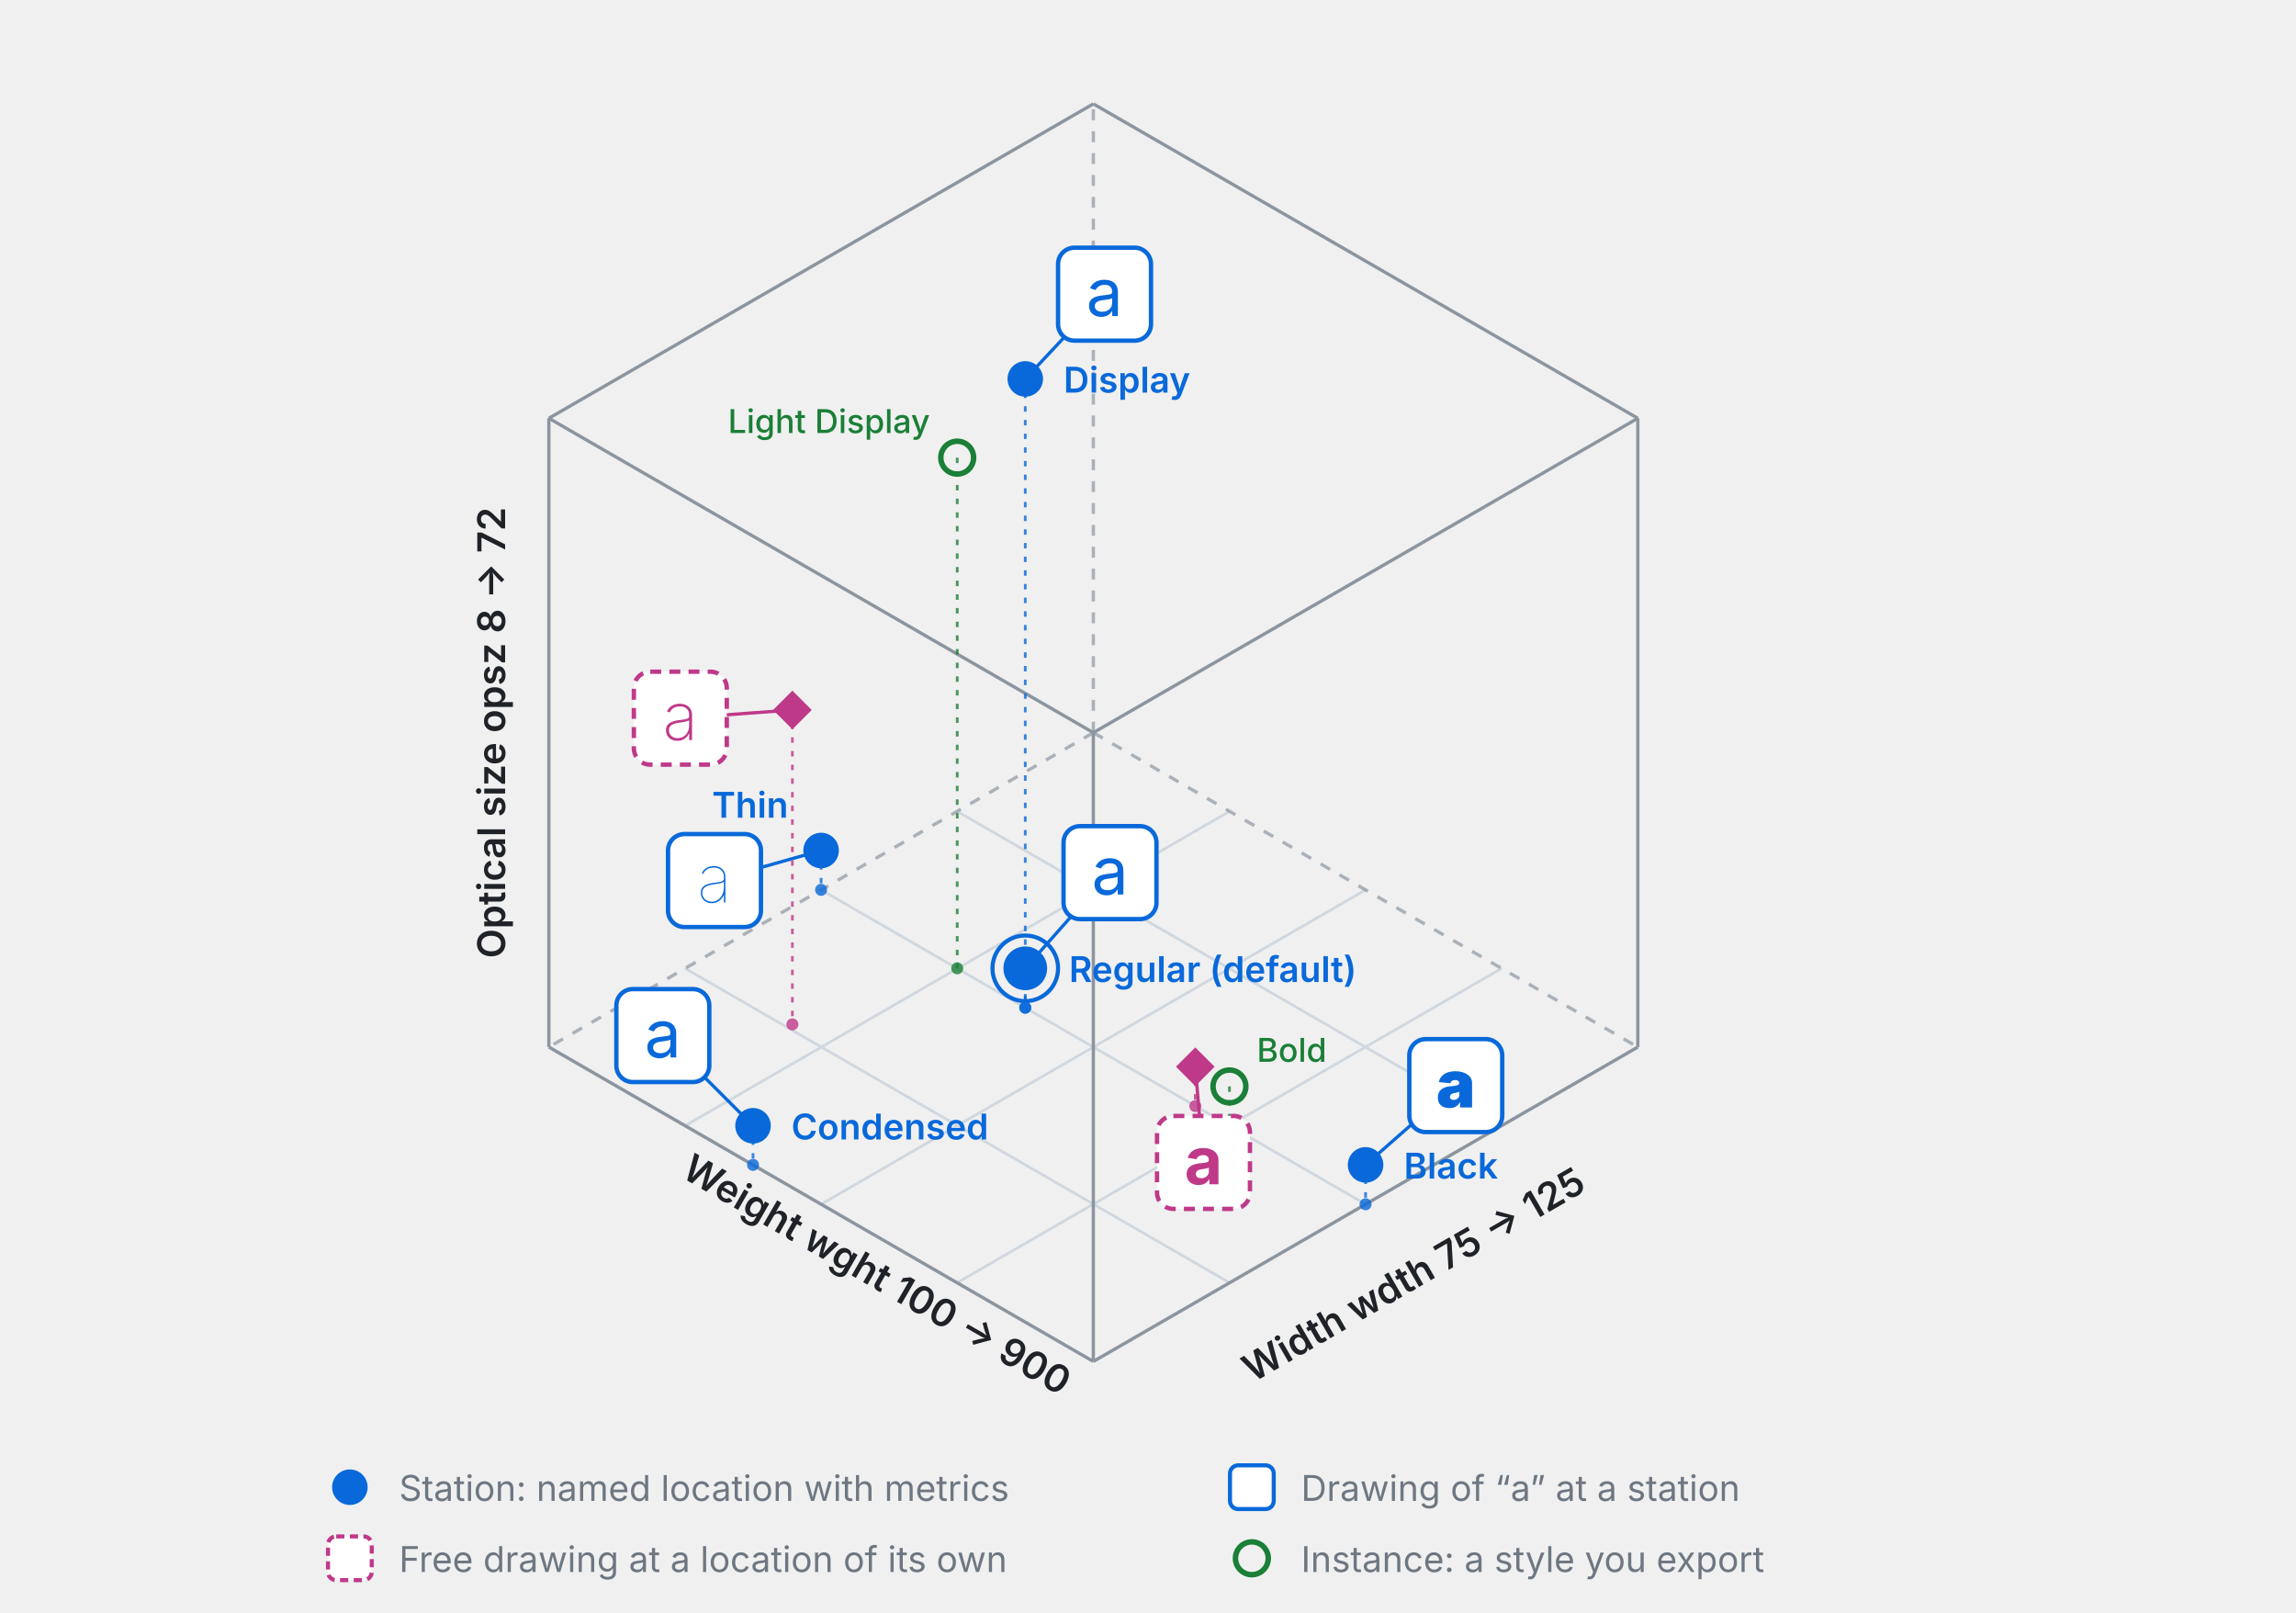
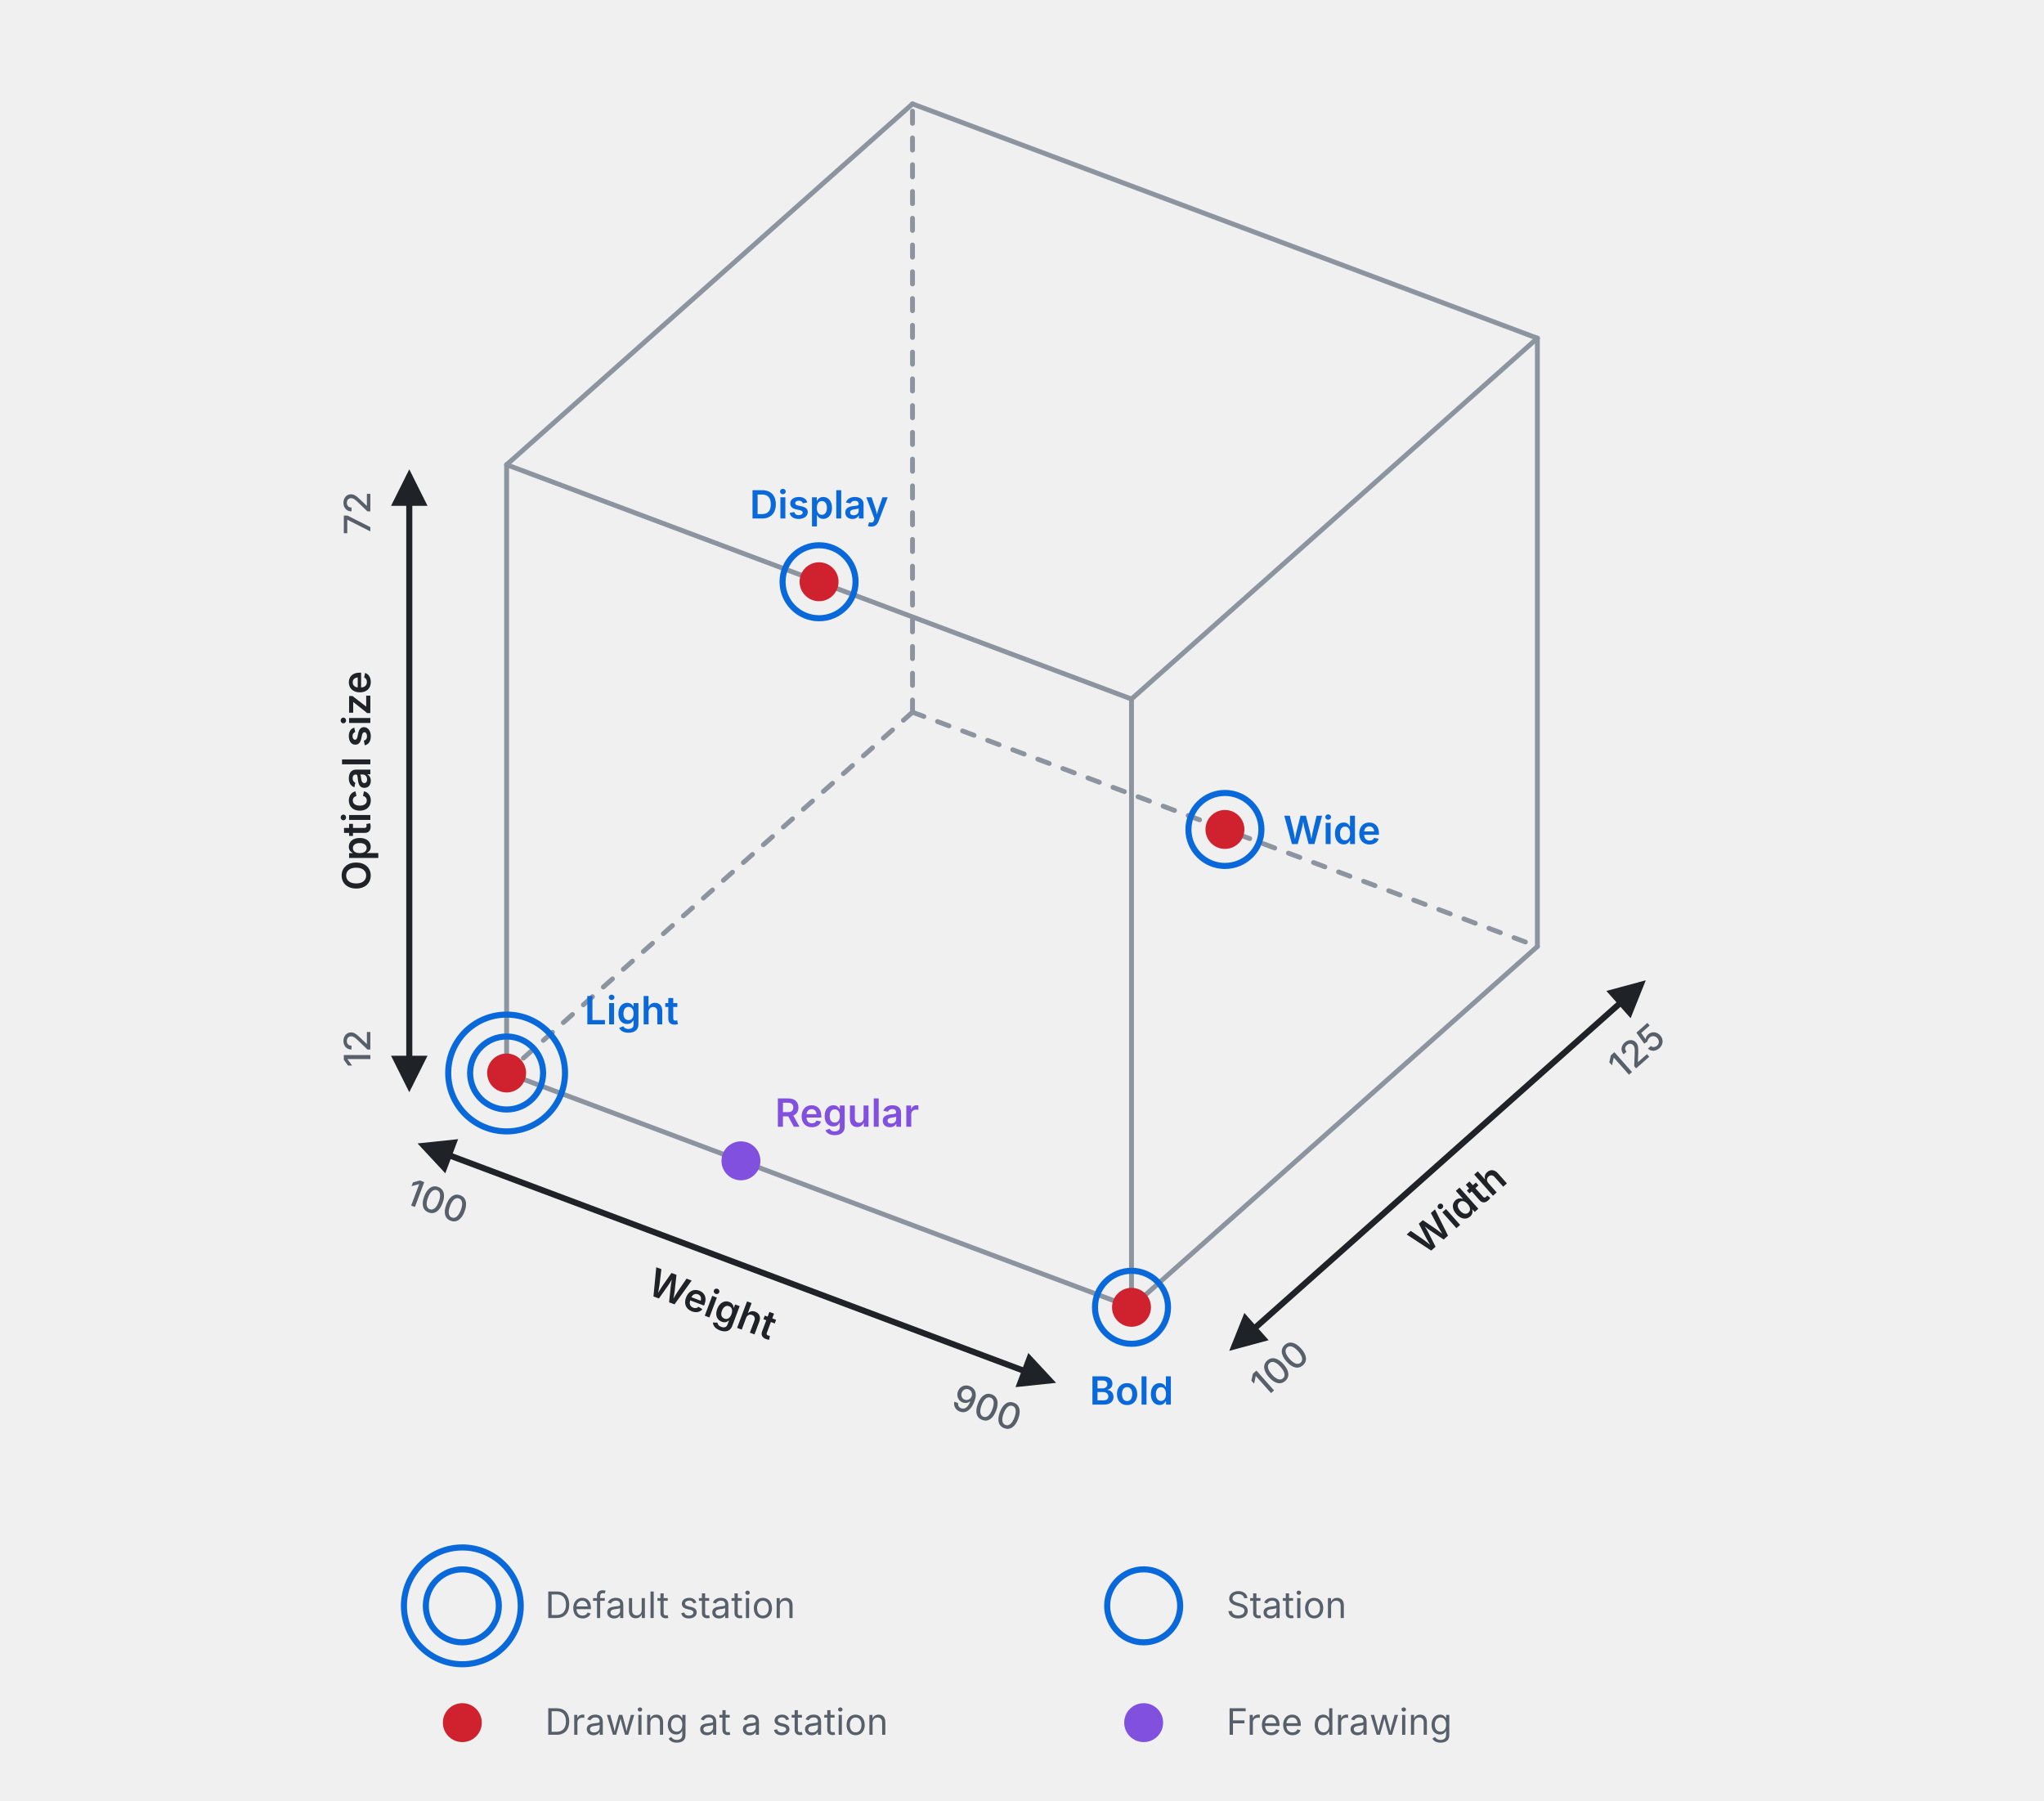
- <svg xmlns="http://www.w3.org/2000/svg" viewBox="0 0 840 590" width="840" height="590" role="img" aria-label="Isometric designspace with weight, width and optical size axes, five stations, two free drawings and two instances">
-   <line x1="250.6" y1="411.8" x2="449.8" y2="296.8" stroke="#d0d7de" stroke-width="1.0" opacity="1.0" />
-   <line x1="250.6" y1="354.2" x2="449.8" y2="469.2" stroke="#d0d7de" stroke-width="1.0" opacity="1.0" />
-   <line x1="300.4" y1="440.5" x2="499.6" y2="325.5" stroke="#d0d7de" stroke-width="1.0" opacity="1.0" />
-   <line x1="300.4" y1="325.5" x2="499.6" y2="440.5" stroke="#d0d7de" stroke-width="1.0" opacity="1.0" />
-   <line x1="350.2" y1="469.2" x2="549.4" y2="354.2" stroke="#d0d7de" stroke-width="1.0" opacity="1.0" />
-   <line x1="350.2" y1="296.8" x2="549.4" y2="411.8" stroke="#d0d7de" stroke-width="1.0" opacity="1.0" />
-   <line x1="400.0" y1="268.0" x2="599.2" y2="383.0" stroke="#8c959f" stroke-width="1.2" stroke-dasharray="4 4" opacity="0.7" />
-   <line x1="400.0" y1="268.0" x2="200.8" y2="383.0" stroke="#8c959f" stroke-width="1.2" stroke-dasharray="4 4" opacity="0.7" />
-   <line x1="400.0" y1="268.0" x2="400.0" y2="38.0" stroke="#8c959f" stroke-width="1.2" stroke-dasharray="4 4" opacity="0.7" />
-   <line x1="400.0" y1="38.0" x2="599.2" y2="153.0" stroke="#8c959f" stroke-width="1.2" opacity="1" />
-   <line x1="400.0" y1="38.0" x2="200.8" y2="153.0" stroke="#8c959f" stroke-width="1.2" opacity="1" />
-   <line x1="200.8" y1="383.0" x2="400.0" y2="498.0" stroke="#8c959f" stroke-width="1.2" opacity="1" />
-   <line x1="200.8" y1="383.0" x2="200.8" y2="153.0" stroke="#8c959f" stroke-width="1.2" opacity="1" />
-   <line x1="200.8" y1="153.0" x2="400.0" y2="268.0" stroke="#8c959f" stroke-width="1.2" opacity="1" />
-   <line x1="599.2" y1="383.0" x2="400.0" y2="498.0" stroke="#8c959f" stroke-width="1.2" opacity="1" />
-   <line x1="599.2" y1="383.0" x2="599.2" y2="153.0" stroke="#8c959f" stroke-width="1.2" opacity="1" />
-   <line x1="599.2" y1="153.0" x2="400.0" y2="268.0" stroke="#8c959f" stroke-width="1.2" opacity="1" />
-   <line x1="400.0" y1="498.0" x2="400.0" y2="268.0" stroke="#8c959f" stroke-width="1.2" opacity="1" />
-   <text x="318.4" y="470.5" fill="#1f2328" font-size="14" font-weight="600" text-anchor="middle" font-family="Inter, 'Helvetica Neue', Arial, system-ui, sans-serif" transform="rotate(30 318.4 470.5)">Weight  wght 100 → 900</text>
-   <text x="519.6" y="470.5" fill="#1f2328" font-size="14" font-weight="600" text-anchor="middle" font-family="Inter, 'Helvetica Neue', Arial, system-ui, sans-serif" transform="rotate(-30 519.6 470.5)">Width  wdth 75 → 125</text>
-   <text x="184.8" y="268.0" fill="#1f2328" font-size="14" font-weight="600" text-anchor="middle" font-family="Inter, 'Helvetica Neue', Arial, system-ui, sans-serif" transform="rotate(-90 184.8 268.0)">Optical size  opsz 8 → 72</text>
-   <line x1="449.8" y1="397.4" x2="449.8" y2="411.8" stroke="#1a7f37" stroke-width="1" stroke-dasharray="2 3" opacity="0.8" />
-   <circle cx="449.8" cy="411.8" r="2.2" fill="#1a7f37" opacity="0.8" />
-   <circle cx="449.8" cy="397.4" r="6" fill="none" stroke="#1a7f37" stroke-width="2" />
-   <text x="459.8" y="388.4" fill="#1a7f37" font-size="12" font-weight="500" text-anchor="start" font-family="Inter, 'Helvetica Neue', Arial, system-ui, sans-serif">Bold</text>
-   <line x1="350.2" y1="167.4" x2="350.2" y2="354.2" stroke="#1a7f37" stroke-width="1" stroke-dasharray="2 3" opacity="0.8" />
-   <circle cx="350.2" cy="354.2" r="2.2" fill="#1a7f37" opacity="0.8" />
-   <circle cx="350.2" cy="167.4" r="6" fill="none" stroke="#1a7f37" stroke-width="2" />
-   <text x="340.2" y="158.4" fill="#1a7f37" font-size="12" font-weight="500" text-anchor="end" font-family="Inter, 'Helvetica Neue', Arial, system-ui, sans-serif">Light Display</text>
-   <line x1="437.3" y1="390.2" x2="437.3" y2="404.6" stroke="#bf3989" stroke-width="1" stroke-dasharray="2 3" opacity="0.8" />
-   <circle cx="437.3" cy="404.6" r="2.2" fill="#bf3989" opacity="0.8" />
-   <line x1="437.3" y1="390.2" x2="440.3" y2="425.2" stroke="#bf3989" stroke-width="1.2" opacity="1.0" />
-   <rect x="423.3" y="408.2" width="34" height="34" rx="6" fill="#ffffff" stroke="#bf3989" stroke-width="1.6" stroke-dasharray="4 3" />
-   <text x="440.3" y="433.2" text-anchor="middle" font-size="24" font-weight="650" font-stretch="100%" fill="#bf3989" font-family="Inter, 'Helvetica Neue', Arial, system-ui, sans-serif">a</text>
-   <rect x="432.3" y="385.2" width="10" height="10" fill="#bf3989" transform="rotate(45 437.3 390.2)" />
-   <line x1="289.9" y1="259.7" x2="289.9" y2="374.7" stroke="#bf3989" stroke-width="1" stroke-dasharray="2 3" opacity="0.8" />
-   <circle cx="289.9" cy="374.7" r="2.2" fill="#bf3989" opacity="0.8" />
-   <line x1="289.9" y1="259.7" x2="248.9" y2="262.7" stroke="#bf3989" stroke-width="1.2" opacity="1.0" />
-   <rect x="231.9" y="245.7" width="34" height="34" rx="6" fill="#ffffff" stroke="#bf3989" stroke-width="1.6" stroke-dasharray="4 3" />
-   <text x="248.9" y="270.7" text-anchor="middle" font-size="24" font-weight="250" font-stretch="88%" fill="#bf3989" font-family="Inter, 'Helvetica Neue', Arial, system-ui, sans-serif">a</text>
-   <rect x="284.9" y="254.7" width="10" height="10" fill="#bf3989" transform="rotate(45 289.9 259.7)" />
-   <line x1="375.1" y1="354.2" x2="375.1" y2="368.6" stroke="#0969da" stroke-width="1" stroke-dasharray="2 3" opacity="0.8" />
-   <circle cx="375.1" cy="368.6" r="2.2" fill="#0969da" opacity="0.8" />
-   <line x1="375.1" y1="354.2" x2="406.1" y2="319.2" stroke="#0969da" stroke-width="1.2" opacity="1.0" />
-   <rect x="389.1" y="302.2" width="34" height="34" rx="6" fill="#ffffff" stroke="#0969da" stroke-width="1.6" />
-   <text x="406.1" y="327.2" text-anchor="middle" font-size="24" font-weight="400" font-stretch="100%" fill="#0969da" font-family="Inter, 'Helvetica Neue', Arial, system-ui, sans-serif">a</text>
-   <circle cx="375.1" cy="354.2" r="8" fill="#0969da" />
-   <circle cx="375.1" cy="354.2" r="12" fill="none" stroke="#0969da" stroke-width="1.5" />
-   <text x="391.1" y="359.2" fill="#0969da" font-size="13" font-weight="600" text-anchor="start" font-family="Inter, 'Helvetica Neue', Arial, system-ui, sans-serif">Regular (default)</text>
-   <line x1="300.4" y1="311.1" x2="300.4" y2="325.5" stroke="#0969da" stroke-width="1" stroke-dasharray="2 3" opacity="0.8" />
-   <circle cx="300.4" cy="325.5" r="2.2" fill="#0969da" opacity="0.8" />
-   <line x1="300.4" y1="311.1" x2="261.4" y2="322.1" stroke="#0969da" stroke-width="1.2" opacity="1.0" />
-   <rect x="244.4" y="305.1" width="34" height="34" rx="6" fill="#ffffff" stroke="#0969da" stroke-width="1.6" />
-   <text x="261.4" y="330.1" text-anchor="middle" font-size="24" font-weight="100" font-stretch="100%" fill="#0969da" font-family="Inter, 'Helvetica Neue', Arial, system-ui, sans-serif">a</text>
-   <circle cx="300.4" cy="311.1" r="6.5" fill="#0969da" />
-   <text x="288.4" y="299.1" fill="#0969da" font-size="13" font-weight="600" text-anchor="end" font-family="Inter, 'Helvetica Neue', Arial, system-ui, sans-serif">Thin</text>
-   <line x1="499.6" y1="426.1" x2="499.6" y2="440.5" stroke="#0969da" stroke-width="1" stroke-dasharray="2 3" opacity="0.8" />
-   <circle cx="499.6" cy="440.5" r="2.2" fill="#0969da" opacity="0.8" />
-   <line x1="499.6" y1="426.1" x2="532.6" y2="397.1" stroke="#0969da" stroke-width="1.2" opacity="1.0" />
-   <rect x="515.6" y="380.1" width="34" height="34" rx="6" fill="#ffffff" stroke="#0969da" stroke-width="1.6" />
-   <text x="532.6" y="405.1" text-anchor="middle" font-size="24" font-weight="900" font-stretch="100%" fill="#0969da" font-family="Inter, 'Helvetica Neue', Arial, system-ui, sans-serif">a</text>
-   <circle cx="499.6" cy="426.1" r="6.5" fill="#0969da" />
-   <text x="513.6" y="431.1" fill="#0969da" font-size="13" font-weight="600" text-anchor="start" font-family="Inter, 'Helvetica Neue', Arial, system-ui, sans-serif">Black</text>
-   <line x1="275.5" y1="411.8" x2="275.5" y2="426.1" stroke="#0969da" stroke-width="1" stroke-dasharray="2 3" opacity="0.8" />
-   <circle cx="275.5" cy="426.1" r="2.2" fill="#0969da" opacity="0.8" />
-   <line x1="275.5" y1="411.8" x2="242.5" y2="378.8" stroke="#0969da" stroke-width="1.2" opacity="1.0" />
-   <rect x="225.5" y="361.8" width="34" height="34" rx="6" fill="#ffffff" stroke="#0969da" stroke-width="1.6" />
-   <text x="242.5" y="386.8" text-anchor="middle" font-size="24" font-weight="400" font-stretch="75%" fill="#0969da" font-family="Inter, 'Helvetica Neue', Arial, system-ui, sans-serif">a</text>
-   <circle cx="275.5" cy="411.8" r="6.5" fill="#0969da" />
-   <text x="289.5" y="416.8" fill="#0969da" font-size="13" font-weight="600" text-anchor="start" font-family="Inter, 'Helvetica Neue', Arial, system-ui, sans-serif">Condensed</text>
-   <line x1="375.1" y1="138.6" x2="375.1" y2="368.6" stroke="#0969da" stroke-width="1" stroke-dasharray="2 3" opacity="0.8" />
-   <circle cx="375.1" cy="368.6" r="2.2" fill="#0969da" opacity="0.8" />
-   <line x1="375.1" y1="138.6" x2="404.1" y2="107.6" stroke="#0969da" stroke-width="1.2" opacity="1.0" />
-   <rect x="387.1" y="90.6" width="34" height="34" rx="6" fill="#ffffff" stroke="#0969da" stroke-width="1.6" />
-   <text x="404.1" y="115.6" text-anchor="middle" font-size="24" font-weight="400" font-stretch="100%" fill="#0969da" font-family="Inter, 'Helvetica Neue', Arial, system-ui, sans-serif">a</text>
-   <circle cx="375.1" cy="138.6" r="6.5" fill="#0969da" />
-   <text x="389.1" y="143.6" fill="#0969da" font-size="13" font-weight="600" text-anchor="start" font-family="Inter, 'Helvetica Neue', Arial, system-ui, sans-serif">Display</text>
-   <circle cx="128" cy="544" r="6.5" fill="#0969da" />
-   <text x="146.0" y="549.0" fill="#6e7781" font-size="13" font-weight="400" text-anchor="start" font-family="Inter, 'Helvetica Neue', Arial, system-ui, sans-serif">Station: named location with metrics</text>
-   <rect x="450" y="536" width="16" height="16" rx="3" fill="#ffffff" stroke="#0969da" stroke-width="1.5" />
-   <text x="476.0" y="549.0" fill="#6e7781" font-size="13" font-weight="400" text-anchor="start" font-family="Inter, 'Helvetica Neue', Arial, system-ui, sans-serif">Drawing of “a” at a station</text>
-   <rect x="120" y="562" width="16" height="16" rx="3" fill="#ffffff" stroke="#bf3989" stroke-width="1.5" stroke-dasharray="3 2" />
-   <text x="146.0" y="575.0" fill="#6e7781" font-size="13" font-weight="400" text-anchor="start" font-family="Inter, 'Helvetica Neue', Arial, system-ui, sans-serif">Free drawing at a location of its own</text>
-   <circle cx="458" cy="570" r="6" fill="none" stroke="#1a7f37" stroke-width="2" />
-   <text x="476.0" y="575.0" fill="#6e7781" font-size="13" font-weight="400" text-anchor="start" font-family="Inter, 'Helvetica Neue', Arial, system-ui, sans-serif">Instance: a style you export</text>
+ <svg xmlns="http://www.w3.org/2000/svg" viewBox="0 0 840 740" width="840" height="740" role="img" aria-label="Designspace box with weight, width and optical size axes. Four stations with drawings, Light as the default station, and a free drawing for Regular">
+   <defs>
+     <marker id="arrow" viewBox="0 0 10 10" refX="8" refY="5" markerWidth="6" markerHeight="6" orient="auto-start-reverse">
+       <path d="M0 0 L10 5 L0 10 z" fill="#1f2328" />
+     </marker>
+   </defs>
+   <line x1="375.0" y1="292.7" x2="631.8" y2="389.0" stroke="#8c959f" stroke-width="2" stroke-linecap="round" stroke-dasharray="5 6" />
+   <line x1="375.0" y1="292.7" x2="208.2" y2="441.0" stroke="#8c959f" stroke-width="2" stroke-linecap="round" stroke-dasharray="5 6" />
+   <line x1="375.0" y1="292.7" x2="375.0" y2="42.7" stroke="#8c959f" stroke-width="2" stroke-linecap="round" stroke-dasharray="5 6" />
+   <line x1="375.0" y1="42.7" x2="631.8" y2="139.0" stroke="#8c959f" stroke-width="2" stroke-linecap="round" />
+   <line x1="375.0" y1="42.7" x2="208.2" y2="191.0" stroke="#8c959f" stroke-width="2" stroke-linecap="round" />
+   <line x1="208.2" y1="441.0" x2="465.0" y2="537.3" stroke="#8c959f" stroke-width="2" stroke-linecap="round" />
+   <line x1="208.2" y1="441.0" x2="208.2" y2="191.0" stroke="#8c959f" stroke-width="2" stroke-linecap="round" />
+   <line x1="208.2" y1="191.0" x2="465.0" y2="287.3" stroke="#8c959f" stroke-width="2" stroke-linecap="round" />
+   <line x1="631.8" y1="389.0" x2="465.0" y2="537.3" stroke="#8c959f" stroke-width="2" stroke-linecap="round" />
+   <line x1="631.8" y1="389.0" x2="631.8" y2="139.0" stroke="#8c959f" stroke-width="2" stroke-linecap="round" />
+   <line x1="631.8" y1="139.0" x2="465.0" y2="287.3" stroke="#8c959f" stroke-width="2" stroke-linecap="round" />
+   <line x1="465.0" y1="537.3" x2="465.0" y2="287.3" stroke="#8c959f" stroke-width="2" stroke-linecap="round" />
+   <line x1="174.4" y1="471.0" x2="431.2" y2="567.3" stroke="#1f2328" stroke-width="2.5" stroke-linecap="round" marker-start="url(#arrow)" marker-end="url(#arrow)" />
+   <text x="290.8" y="541.2" fill="#1f2328" font-size="16" font-weight="600" text-anchor="middle" font-family="Inter, 'Helvetica Neue', Arial, system-ui, sans-serif" transform="rotate(20.6 290.8 541.2)">Weight</text>
+   <text x="177.8" y="498.8" fill="#57606a" font-size="15" font-weight="500" text-anchor="middle" font-family="Inter, 'Helvetica Neue', Arial, system-ui, sans-serif" transform="rotate(20.6 177.8 498.8)">100</text>
+   <text x="403.8" y="583.5" fill="#57606a" font-size="15" font-weight="500" text-anchor="middle" font-family="Inter, 'Helvetica Neue', Arial, system-ui, sans-serif" transform="rotate(20.6 403.8 583.5)">900</text>
+   <line x1="507.4" y1="553.2" x2="674.1" y2="404.9" stroke="#1f2328" stroke-width="2.5" stroke-linecap="round" marker-start="url(#arrow)" marker-end="url(#arrow)" />
+   <text x="602.8" y="501.0" fill="#1f2328" font-size="16" font-weight="600" text-anchor="middle" font-family="Inter, 'Helvetica Neue', Arial, system-ui, sans-serif" transform="rotate(-41.6 602.8 501.0)">Width</text>
+   <text x="529.4" y="566.3" fill="#57606a" font-size="15" font-weight="500" text-anchor="middle" font-family="Inter, 'Helvetica Neue', Arial, system-ui, sans-serif" transform="rotate(-41.6 529.4 566.3)">100</text>
+   <text x="676.1" y="435.8" fill="#57606a" font-size="15" font-weight="500" text-anchor="middle" font-family="Inter, 'Helvetica Neue', Arial, system-ui, sans-serif" transform="rotate(-41.6 676.1 435.8)">125</text>
+   <line x1="168.2" y1="445.9" x2="168.2" y2="195.9" stroke="#1f2328" stroke-width="2.5" stroke-linecap="round" marker-start="url(#arrow)" marker-end="url(#arrow)" />
+   <text x="152.2" y="320.9" fill="#1f2328" font-size="16" font-weight="600" text-anchor="middle" font-family="Inter, 'Helvetica Neue', Arial, system-ui, sans-serif" transform="rotate(-90.0 152.2 320.9)">Optical size</text>
+   <text x="152.2" y="430.9" fill="#57606a" font-size="15" font-weight="500" text-anchor="middle" font-family="Inter, 'Helvetica Neue', Arial, system-ui, sans-serif" transform="rotate(-90.0 152.2 430.9)">12</text>
+   <text x="152.2" y="210.9" fill="#57606a" font-size="15" font-weight="500" text-anchor="middle" font-family="Inter, 'Helvetica Neue', Arial, system-ui, sans-serif" transform="rotate(-90.0 152.2 210.9)">72</text>
+   <circle cx="208.2" cy="441.0" r="15" fill="none" stroke="#0969da" stroke-width="2.5" />
+   <circle cx="208.2" cy="441.0" r="24" fill="none" stroke="#0969da" stroke-width="2.5" />
+   <circle cx="208.2" cy="441.0" r="8" fill="#cf222e" />
+   <text x="240.2" y="421.0" fill="#0969da" font-size="16" font-weight="600" text-anchor="start" font-family="Inter, 'Helvetica Neue', Arial, system-ui, sans-serif">Light</text>
+   <circle cx="465.0" cy="537.3" r="15" fill="none" stroke="#0969da" stroke-width="2.5" />
+   <circle cx="465.0" cy="537.3" r="8" fill="#cf222e" />
+   <text x="465.0" y="577.3" fill="#0969da" font-size="16" font-weight="600" text-anchor="middle" font-family="Inter, 'Helvetica Neue', Arial, system-ui, sans-serif">Bold</text>
+   <circle cx="503.4" cy="340.9" r="15" fill="none" stroke="#0969da" stroke-width="2.5" />
+   <circle cx="503.4" cy="340.9" r="8" fill="#cf222e" />
+   <text x="527.4" y="346.9" fill="#0969da" font-size="16" font-weight="600" text-anchor="start" font-family="Inter, 'Helvetica Neue', Arial, system-ui, sans-serif">Wide</text>
+   <circle cx="336.6" cy="239.1" r="15" fill="none" stroke="#0969da" stroke-width="2.5" />
+   <circle cx="336.6" cy="239.1" r="8" fill="#cf222e" />
+   <text x="336.6" y="213.1" fill="#0969da" font-size="16" font-weight="600" text-anchor="middle" font-family="Inter, 'Helvetica Neue', Arial, system-ui, sans-serif">Display</text>
+   <circle cx="304.5" cy="477.1" r="8" fill="#8250df" />
+   <text x="318.5" y="463.1" fill="#8250df" font-size="16" font-weight="600" text-anchor="start" font-family="Inter, 'Helvetica Neue', Arial, system-ui, sans-serif">Regular</text>
+   <circle cx="190" cy="660" r="24" fill="none" stroke="#0969da" stroke-width="2.5" />
+   <circle cx="190" cy="660" r="15" fill="none" stroke="#0969da" stroke-width="2.5" />
+   <text x="224.0" y="665.0" fill="#57606a" font-size="15" font-weight="400" text-anchor="start" font-family="Inter, 'Helvetica Neue', Arial, system-ui, sans-serif">Default station</text>
+   <circle cx="470" cy="660" r="15" fill="none" stroke="#0969da" stroke-width="2.5" />
+   <text x="504.0" y="665.0" fill="#57606a" font-size="15" font-weight="400" text-anchor="start" font-family="Inter, 'Helvetica Neue', Arial, system-ui, sans-serif">Station</text>
+   <circle cx="190" cy="708" r="8" fill="#cf222e" />
+   <text x="224.0" y="713.0" fill="#57606a" font-size="15" font-weight="400" text-anchor="start" font-family="Inter, 'Helvetica Neue', Arial, system-ui, sans-serif">Drawing at a station</text>
+   <circle cx="470" cy="708" r="8" fill="#8250df" />
+   <text x="504.0" y="713.0" fill="#57606a" font-size="15" font-weight="400" text-anchor="start" font-family="Inter, 'Helvetica Neue', Arial, system-ui, sans-serif">Free drawing</text>
</svg>
